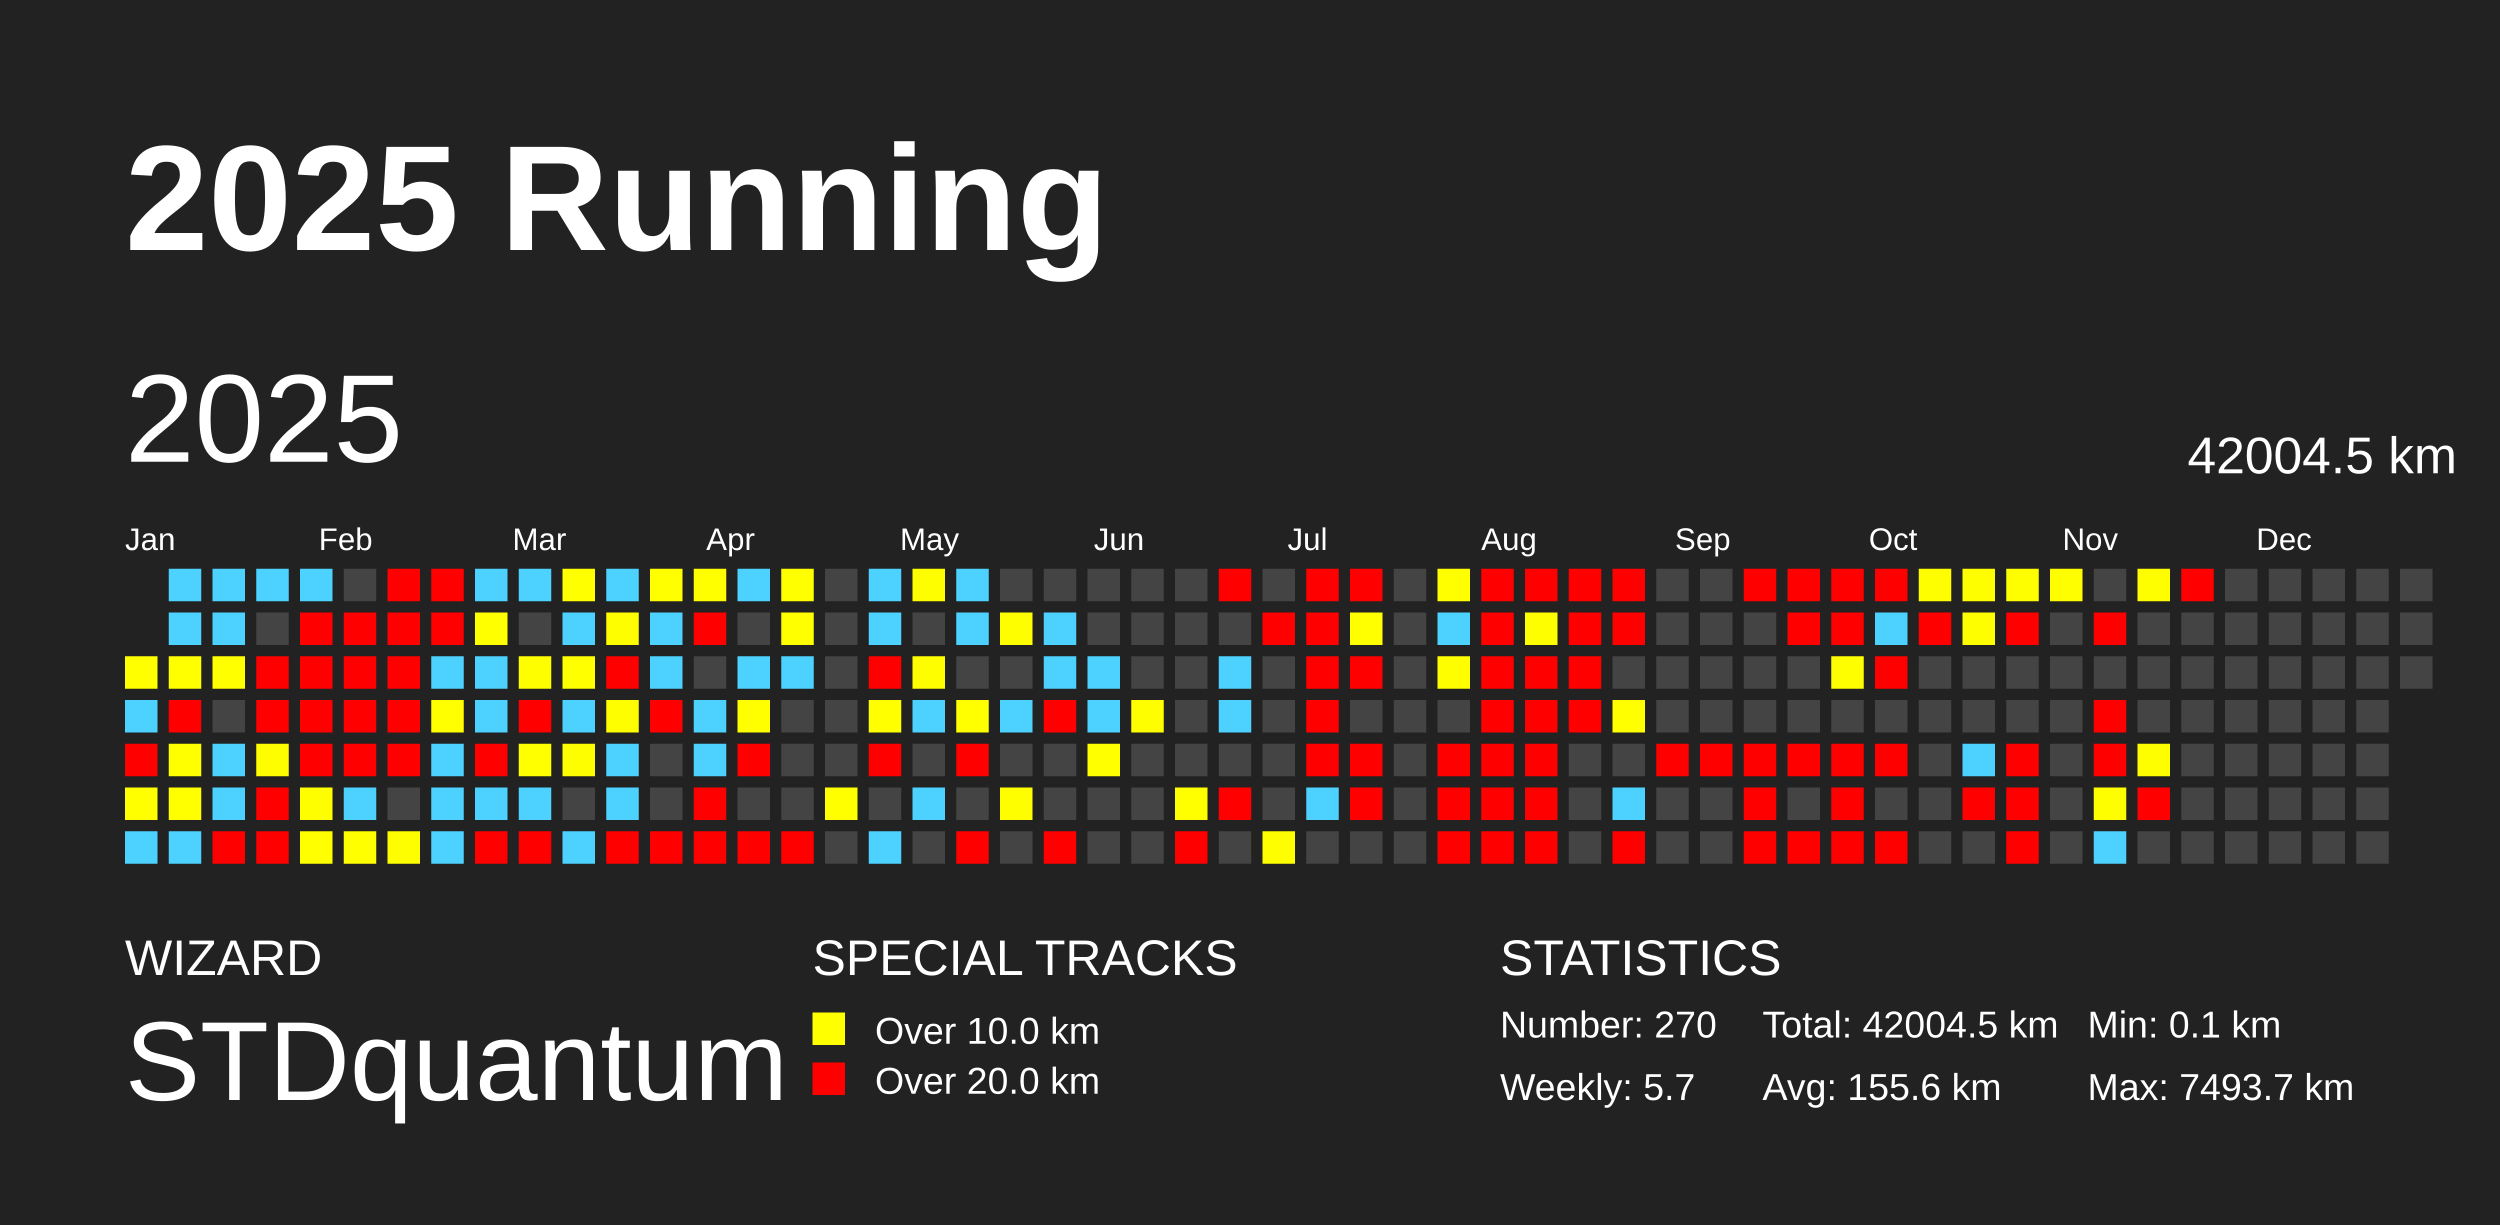
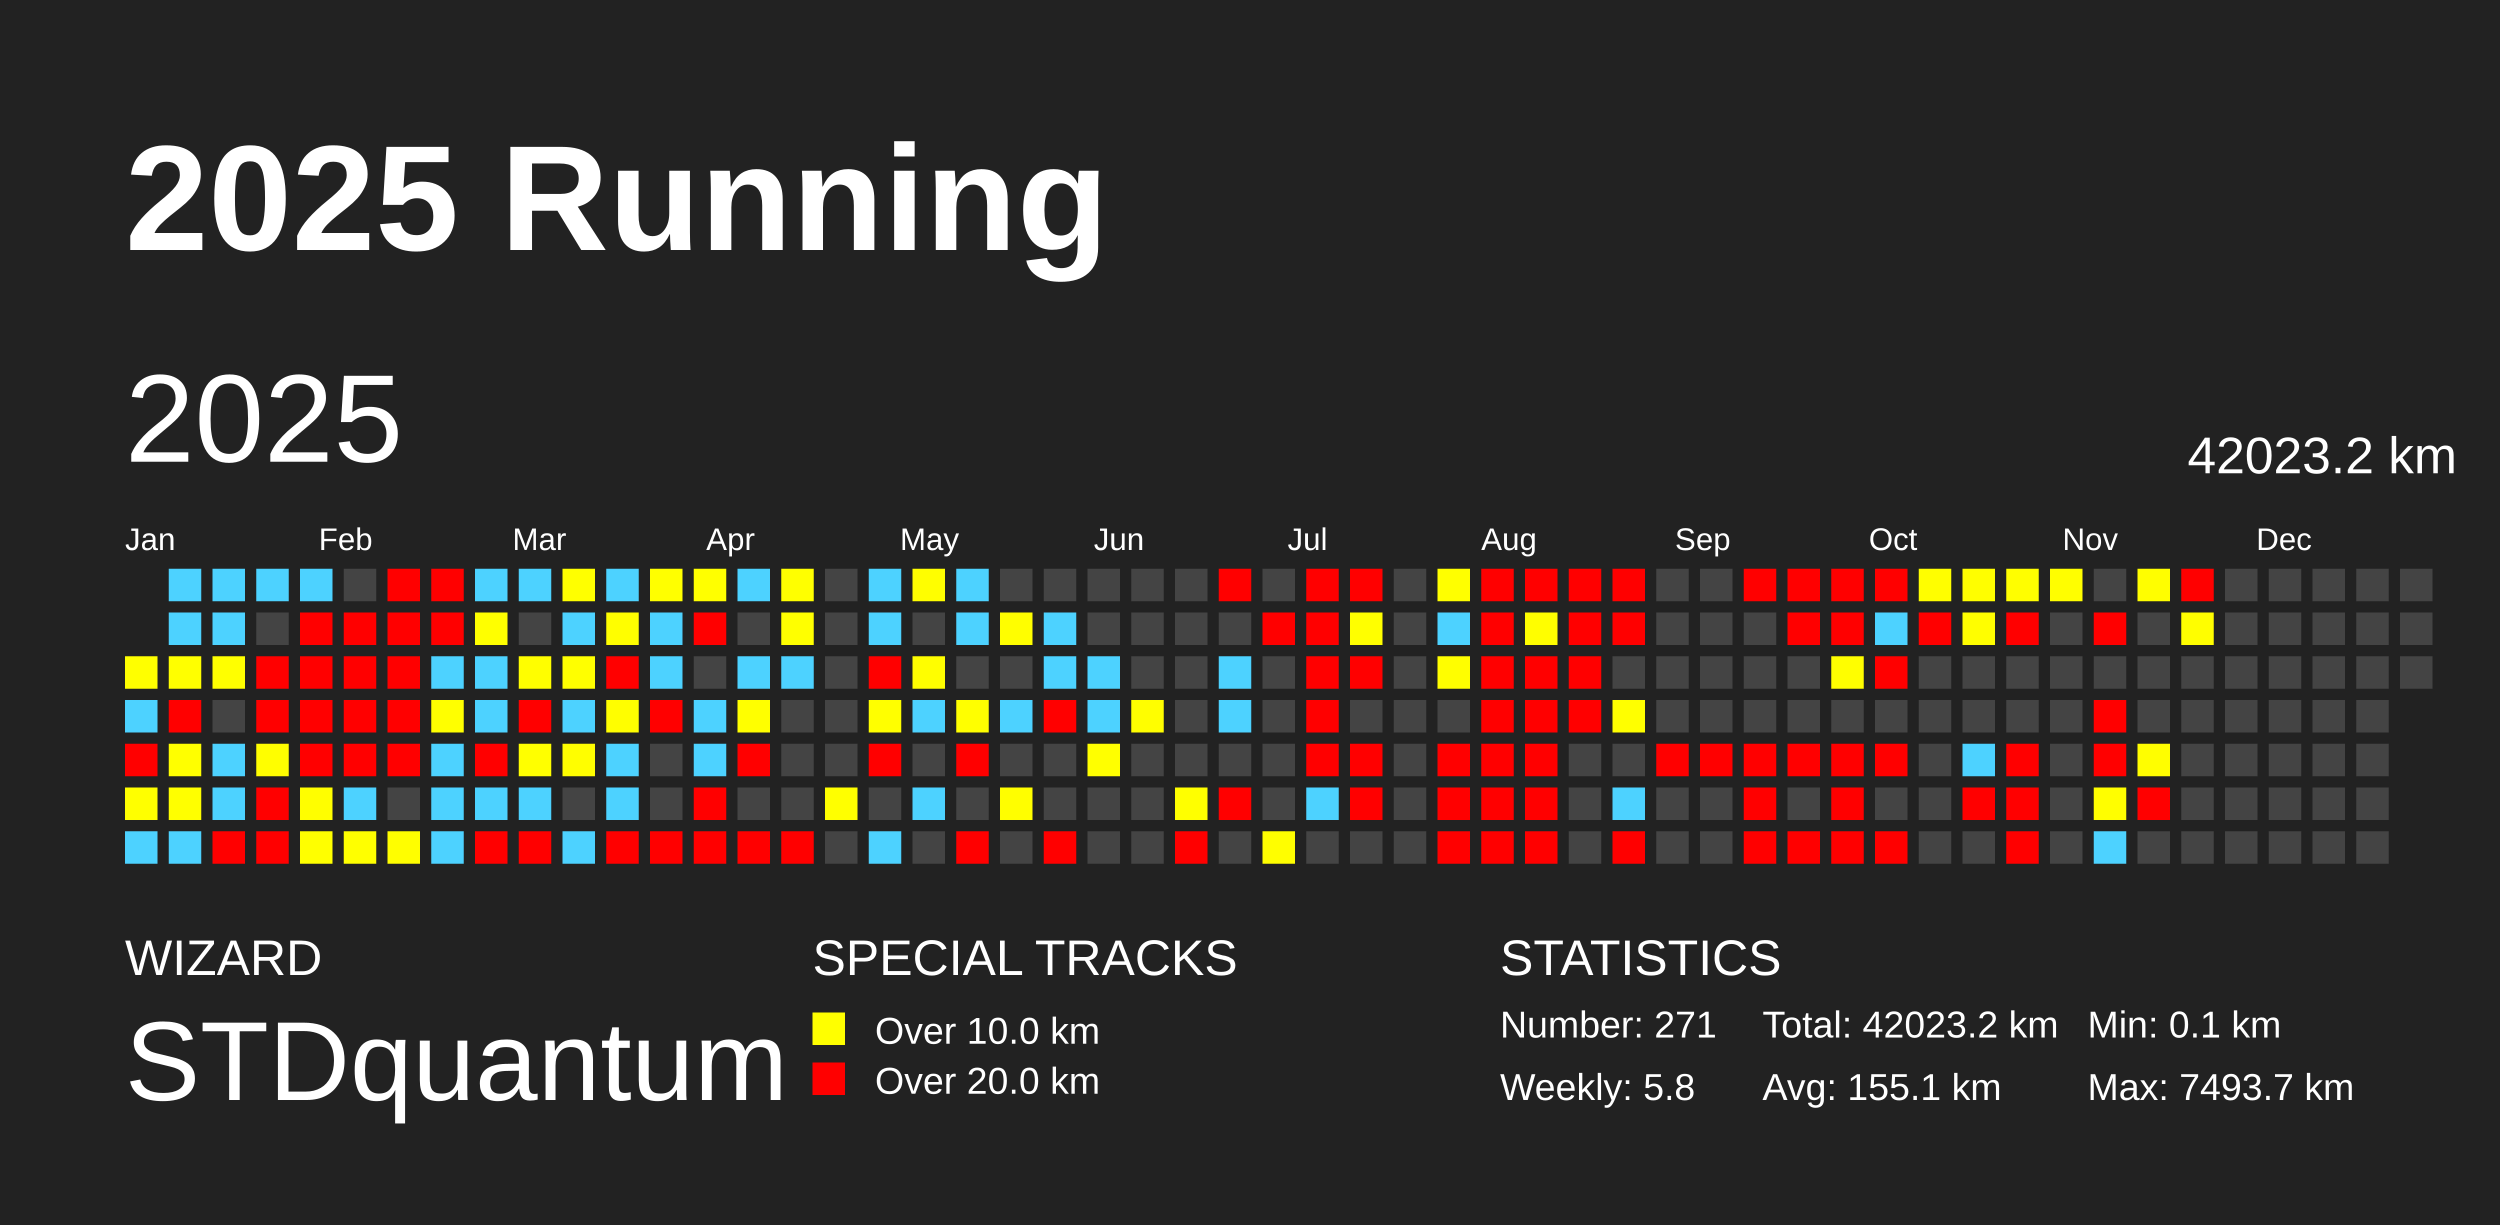
<svg xmlns="http://www.w3.org/2000/svg" baseProfile="full" height="98mm" version="1.1" viewBox="0,0,200,98" width="200mm">
  <defs />
  <rect fill="#222222" height="98" width="200" x="0" y="0" />
  <text fill="#FFFFFF" style="font-size:12px; font-family:Arial; font-weight:bold;" x="10" y="20">2025 Running</text>
  <text fill="#FFFFFF" style="font-size:4px; font-family:Arial" x="10" y="78">WIZARD</text>
  <text fill="#FFFFFF" style="font-size:9px; font-family:Arial" x="10" y="88">STDquantum</text>
  <text fill="#FFFFFF" style="font-size:4px; font-family:Arial" x="65" y="78">SPECIAL TRACKS</text>
  <rect fill="yellow" height="2.6" width="2.6" x="65" y="81" />
  <text fill="#FFFFFF" style="font-size:3px; font-family:Arial" x="70" y="83.5">Over 10.0 km</text>
  <rect fill="red" height="2.6" width="2.6" x="65" y="85" />
  <text fill="#FFFFFF" style="font-size:3px; font-family:Arial" x="70" y="87.5">Over 20.0 km</text>
  <text fill="#FFFFFF" style="font-size:4px; font-family:Arial" x="120" y="78">STATISTICS</text>
-   <text fill="#FFFFFF" style="font-size:3px; font-family:Arial" x="120" y="83">Number: 270</text>
-   <text fill="#FFFFFF" style="font-size:3px; font-family:Arial" x="120" y="88">Weekly: 5.7</text>
-   <text fill="#FFFFFF" style="font-size:3px; font-family:Arial" x="141" y="83">Total: 42004.5 km</text>
-   <text fill="#FFFFFF" style="font-size:3px; font-family:Arial" x="141" y="88">Avg: 155.6 km</text>
+   <text fill="#FFFFFF" style="font-size:3px; font-family:Arial" x="120" y="83">Number: 271</text>
+   <text fill="#FFFFFF" style="font-size:3px; font-family:Arial" x="120" y="88">Weekly: 5.8</text>
+   <text fill="#FFFFFF" style="font-size:3px; font-family:Arial" x="141" y="83">Total: 42023.2 km</text>
+   <text fill="#FFFFFF" style="font-size:3px; font-family:Arial" x="141" y="88">Avg: 155.1 km</text>
  <text fill="#FFFFFF" style="font-size:3px; font-family:Arial" x="167" y="83">Min: 0.1 km</text>
  <text fill="#FFFFFF" style="font-size:3px; font-family:Arial" x="167" y="88">Max: 7493.7 km</text>
  <text dominant-baseline="hanging" fill="#FFFFFF" style="font-size:10.0px; font-family:Arial;" x="10" y="30">2025</text>
-   <text dominant-baseline="hanging" fill="#FFFFFF" style="font-size:4.125px; font-family:Arial;" x="175" y="35">42004.5 km</text>
+   <text dominant-baseline="hanging" fill="#FFFFFF" style="font-size:4.125px; font-family:Arial;" x="175" y="35">42023.2 km</text>
  <text fill="#FFFFFF" style="font-size:2.5px; font-family:Arial" x="10.0" y="44">Jan</text>
  <text fill="#FFFFFF" style="font-size:2.5px; font-family:Arial" x="25.5" y="44">Feb</text>
  <text fill="#FFFFFF" style="font-size:2.5px; font-family:Arial" x="41.0" y="44">Mar</text>
  <text fill="#FFFFFF" style="font-size:2.5px; font-family:Arial" x="56.5" y="44">Apr</text>
  <text fill="#FFFFFF" style="font-size:2.5px; font-family:Arial" x="72.0" y="44">May</text>
  <text fill="#FFFFFF" style="font-size:2.5px; font-family:Arial" x="87.5" y="44">Jun</text>
  <text fill="#FFFFFF" style="font-size:2.5px; font-family:Arial" x="103.0" y="44">Jul</text>
  <text fill="#FFFFFF" style="font-size:2.5px; font-family:Arial" x="118.5" y="44">Aug</text>
  <text fill="#FFFFFF" style="font-size:2.5px; font-family:Arial" x="134.0" y="44">Sep</text>
  <text fill="#FFFFFF" style="font-size:2.5px; font-family:Arial" x="149.5" y="44">Oct</text>
  <text fill="#FFFFFF" style="font-size:2.5px; font-family:Arial" x="165.0" y="44">Nov</text>
  <text fill="#FFFFFF" style="font-size:2.5px; font-family:Arial" x="180.5" y="44">Dec</text>
  <rect fill="#ffff00" height="2.6" width="2.6" x="10.0" y="52.5" />
  <rect fill="#4dd2ff" height="2.6" width="2.6" x="10.0" y="56.0" />
  <rect fill="red" height="2.6" width="2.6" x="10.0" y="59.5" />
  <rect fill="#ffff00" height="2.6" width="2.6" x="10.0" y="63.0" />
  <rect fill="#4dd2ff" height="2.6" width="2.6" x="10.0" y="66.5" />
  <rect fill="#4dd2ff" height="2.6" width="2.6" x="13.5" y="45.5" />
  <rect fill="#4dd2ff" height="2.6" width="2.6" x="13.5" y="49.0" />
  <rect fill="#ffff00" height="2.6" width="2.6" x="13.5" y="52.5" />
  <rect fill="red" height="2.6" width="2.6" x="13.5" y="56.0" />
  <rect fill="#ffff00" height="2.6" width="2.6" x="13.5" y="59.5" />
  <rect fill="#ffff00" height="2.6" width="2.6" x="13.5" y="63.0" />
  <rect fill="#4dd2ff" height="2.6" width="2.6" x="13.5" y="66.5" />
  <rect fill="#4dd2ff" height="2.6" width="2.6" x="17.0" y="45.5" />
  <rect fill="#4dd2ff" height="2.6" width="2.6" x="17.0" y="49.0" />
  <rect fill="#ffff00" height="2.6" width="2.6" x="17.0" y="52.5" />
  <rect fill="#444444" height="2.6" width="2.6" x="17.0" y="56.0" />
  <rect fill="#4dd2ff" height="2.6" width="2.6" x="17.0" y="59.5" />
  <rect fill="#4dd2ff" height="2.6" width="2.6" x="17.0" y="63.0" />
  <rect fill="red" height="2.6" width="2.6" x="17.0" y="66.5" />
  <rect fill="#4dd2ff" height="2.6" width="2.6" x="20.5" y="45.5" />
  <rect fill="#444444" height="2.6" width="2.6" x="20.5" y="49.0" />
  <rect fill="red" height="2.6" width="2.6" x="20.5" y="52.5" />
  <rect fill="red" height="2.6" width="2.6" x="20.5" y="56.0" />
  <rect fill="#fffe00" height="2.6" width="2.6" x="20.5" y="59.5" />
  <rect fill="red" height="2.6" width="2.6" x="20.5" y="63.0" />
  <rect fill="red" height="2.6" width="2.6" x="20.5" y="66.5" />
  <rect fill="#4dd2ff" height="2.6" width="2.6" x="24.0" y="45.5" />
  <rect fill="red" height="2.6" width="2.6" x="24.0" y="49.0" />
  <rect fill="red" height="2.6" width="2.6" x="24.0" y="52.5" />
  <rect fill="red" height="2.6" width="2.6" x="24.0" y="56.0" />
  <rect fill="red" height="2.6" width="2.6" x="24.0" y="59.5" />
  <rect fill="#fffe00" height="2.6" width="2.6" x="24.0" y="63.0" />
  <rect fill="#ffff00" height="2.6" width="2.6" x="24.0" y="66.5" />
  <rect fill="#444444" height="2.6" width="2.6" x="27.5" y="45.5" />
  <rect fill="red" height="2.6" width="2.6" x="27.5" y="49.0" />
  <rect fill="red" height="2.6" width="2.6" x="27.5" y="52.5" />
  <rect fill="red" height="2.6" width="2.6" x="27.5" y="56.0" />
  <rect fill="red" height="2.6" width="2.6" x="27.5" y="59.5" />
  <rect fill="#4dd2ff" height="2.6" width="2.6" x="27.5" y="63.0" />
  <rect fill="#ffff00" height="2.6" width="2.6" x="27.5" y="66.5" />
  <rect fill="red" height="2.6" width="2.6" x="31.0" y="45.5" />
  <rect fill="red" height="2.6" width="2.6" x="31.0" y="49.0" />
  <rect fill="red" height="2.6" width="2.6" x="31.0" y="52.5" />
  <rect fill="red" height="2.6" width="2.6" x="31.0" y="56.0" />
  <rect fill="red" height="2.6" width="2.6" x="31.0" y="59.5" />
  <rect fill="#444444" height="2.6" width="2.6" x="31.0" y="63.0" />
  <rect fill="#fffe00" height="2.6" width="2.6" x="31.0" y="66.5" />
  <rect fill="red" height="2.6" width="2.6" x="34.5" y="45.5" />
  <rect fill="red" height="2.6" width="2.6" x="34.5" y="49.0" />
  <rect fill="#4dd2ff" height="2.6" width="2.6" x="34.5" y="52.5" />
  <rect fill="#ffff00" height="2.6" width="2.6" x="34.5" y="56.0" />
  <rect fill="#4dd2ff" height="2.6" width="2.6" x="34.5" y="59.5" />
  <rect fill="#4dd2ff" height="2.6" width="2.6" x="34.5" y="63.0" />
  <rect fill="#4dd2ff" height="2.6" width="2.6" x="34.5" y="66.5" />
  <rect fill="#4dd2ff" height="2.6" width="2.6" x="38.0" y="45.5" />
  <rect fill="#ffff00" height="2.6" width="2.6" x="38.0" y="49.0" />
  <rect fill="#4dd2ff" height="2.6" width="2.6" x="38.0" y="52.5" />
  <rect fill="#4dd2ff" height="2.6" width="2.6" x="38.0" y="56.0" />
  <rect fill="red" height="2.6" width="2.6" x="38.0" y="59.5" />
  <rect fill="#4dd2ff" height="2.6" width="2.6" x="38.0" y="63.0" />
  <rect fill="red" height="2.6" width="2.6" x="38.0" y="66.5" />
  <rect fill="#4dd2ff" height="2.6" width="2.6" x="41.5" y="45.5" />
  <rect fill="#444444" height="2.6" width="2.6" x="41.5" y="49.0" />
  <rect fill="#fffe00" height="2.6" width="2.6" x="41.5" y="52.5" />
  <rect fill="red" height="2.6" width="2.6" x="41.5" y="56.0" />
  <rect fill="#ffff00" height="2.6" width="2.6" x="41.5" y="59.5" />
  <rect fill="#4dd2ff" height="2.6" width="2.6" x="41.5" y="63.0" />
  <rect fill="red" height="2.6" width="2.6" x="41.5" y="66.5" />
  <rect fill="#ffff00" height="2.6" width="2.6" x="45.0" y="45.5" />
  <rect fill="#4dd2ff" height="2.6" width="2.6" x="45.0" y="49.0" />
  <rect fill="#ffff00" height="2.6" width="2.6" x="45.0" y="52.5" />
  <rect fill="#4dd2ff" height="2.6" width="2.6" x="45.0" y="56.0" />
  <rect fill="#fffe00" height="2.6" width="2.6" x="45.0" y="59.5" />
  <rect fill="#444444" height="2.6" width="2.6" x="45.0" y="63.0" />
  <rect fill="#4dd2ff" height="2.6" width="2.6" x="45.0" y="66.5" />
  <rect fill="#4dd2ff" height="2.6" width="2.6" x="48.5" y="45.5" />
  <rect fill="#fffe00" height="2.6" width="2.6" x="48.5" y="49.0" />
  <rect fill="red" height="2.6" width="2.6" x="48.5" y="52.5" />
  <rect fill="#fffe00" height="2.6" width="2.6" x="48.5" y="56.0" />
  <rect fill="#4dd2ff" height="2.6" width="2.6" x="48.5" y="59.5" />
  <rect fill="#4dd2ff" height="2.6" width="2.6" x="48.5" y="63.0" />
  <rect fill="red" height="2.6" width="2.6" x="48.5" y="66.5" />
  <rect fill="#ffff00" height="2.6" width="2.6" x="52.0" y="45.5" />
  <rect fill="#4dd2ff" height="2.6" width="2.6" x="52.0" y="49.0" />
  <rect fill="#4dd2ff" height="2.6" width="2.6" x="52.0" y="52.5" />
  <rect fill="red" height="2.6" width="2.6" x="52.0" y="56.0" />
  <rect fill="#444444" height="2.6" width="2.6" x="52.0" y="59.5" />
  <rect fill="#444444" height="2.6" width="2.6" x="52.0" y="63.0" />
  <rect fill="red" height="2.6" width="2.6" x="52.0" y="66.5" />
  <rect fill="#ffff00" height="2.6" width="2.6" x="55.5" y="45.5" />
  <rect fill="red" height="2.6" width="2.6" x="55.5" y="49.0" />
  <rect fill="#444444" height="2.6" width="2.6" x="55.5" y="52.5" />
  <rect fill="#4dd2ff" height="2.6" width="2.6" x="55.5" y="56.0" />
  <rect fill="#4dd2ff" height="2.6" width="2.6" x="55.5" y="59.5" />
  <rect fill="red" height="2.6" width="2.6" x="55.5" y="63.0" />
  <rect fill="red" height="2.6" width="2.6" x="55.5" y="66.5" />
  <rect fill="#4dd2ff" height="2.6" width="2.6" x="59.0" y="45.5" />
  <rect fill="#444444" height="2.6" width="2.6" x="59.0" y="49.0" />
  <rect fill="#4dd2ff" height="2.6" width="2.6" x="59.0" y="52.5" />
  <rect fill="#ffff00" height="2.6" width="2.6" x="59.0" y="56.0" />
  <rect fill="red" height="2.6" width="2.6" x="59.0" y="59.5" />
  <rect fill="#444444" height="2.6" width="2.6" x="59.0" y="63.0" />
  <rect fill="red" height="2.6" width="2.6" x="59.0" y="66.5" />
  <rect fill="#ffff00" height="2.6" width="2.6" x="62.5" y="45.5" />
  <rect fill="#ffff00" height="2.6" width="2.6" x="62.5" y="49.0" />
  <rect fill="#4dd2ff" height="2.6" width="2.6" x="62.5" y="52.5" />
  <rect fill="#444444" height="2.6" width="2.6" x="62.5" y="56.0" />
  <rect fill="#444444" height="2.6" width="2.6" x="62.5" y="59.5" />
  <rect fill="#444444" height="2.6" width="2.6" x="62.5" y="63.0" />
  <rect fill="red" height="2.6" width="2.6" x="62.5" y="66.5" />
  <rect fill="#444444" height="2.6" width="2.6" x="66.0" y="45.5" />
  <rect fill="#444444" height="2.6" width="2.6" x="66.0" y="49.0" />
  <rect fill="#444444" height="2.6" width="2.6" x="66.0" y="52.5" />
  <rect fill="#444444" height="2.6" width="2.6" x="66.0" y="56.0" />
  <rect fill="#444444" height="2.6" width="2.6" x="66.0" y="59.5" />
  <rect fill="#ffff00" height="2.6" width="2.6" x="66.0" y="63.0" />
  <rect fill="#444444" height="2.6" width="2.6" x="66.0" y="66.5" />
  <rect fill="#4dd2ff" height="2.6" width="2.6" x="69.5" y="45.5" />
  <rect fill="#4dd2ff" height="2.6" width="2.6" x="69.5" y="49.0" />
  <rect fill="red" height="2.6" width="2.6" x="69.5" y="52.5" />
  <rect fill="#ffff00" height="2.6" width="2.6" x="69.5" y="56.0" />
  <rect fill="red" height="2.6" width="2.6" x="69.5" y="59.5" />
  <rect fill="#444444" height="2.6" width="2.6" x="69.5" y="63.0" />
  <rect fill="#4dd2ff" height="2.6" width="2.6" x="69.5" y="66.5" />
  <rect fill="#fffe00" height="2.6" width="2.6" x="73.0" y="45.5" />
  <rect fill="#444444" height="2.6" width="2.6" x="73.0" y="49.0" />
  <rect fill="#fffe00" height="2.6" width="2.6" x="73.0" y="52.5" />
  <rect fill="#4dd2ff" height="2.6" width="2.6" x="73.0" y="56.0" />
  <rect fill="#444444" height="2.6" width="2.6" x="73.0" y="59.5" />
  <rect fill="#4dd2ff" height="2.6" width="2.6" x="73.0" y="63.0" />
  <rect fill="#444444" height="2.6" width="2.6" x="73.0" y="66.5" />
  <rect fill="#4dd2ff" height="2.6" width="2.6" x="76.5" y="45.5" />
  <rect fill="#4dd2ff" height="2.6" width="2.6" x="76.5" y="49.0" />
  <rect fill="#444444" height="2.6" width="2.6" x="76.5" y="52.5" />
  <rect fill="#ffff00" height="2.6" width="2.6" x="76.5" y="56.0" />
  <rect fill="red" height="2.6" width="2.6" x="76.5" y="59.5" />
  <rect fill="#444444" height="2.6" width="2.6" x="76.5" y="63.0" />
  <rect fill="red" height="2.6" width="2.6" x="76.5" y="66.5" />
  <rect fill="#444444" height="2.6" width="2.6" x="80.0" y="45.5" />
  <rect fill="#fffe00" height="2.6" width="2.6" x="80.0" y="49.0" />
  <rect fill="#444444" height="2.6" width="2.6" x="80.0" y="52.5" />
  <rect fill="#4dd2ff" height="2.6" width="2.6" x="80.0" y="56.0" />
  <rect fill="#444444" height="2.6" width="2.6" x="80.0" y="59.5" />
  <rect fill="#fffe00" height="2.6" width="2.6" x="80.0" y="63.0" />
  <rect fill="#444444" height="2.6" width="2.6" x="80.0" y="66.5" />
  <rect fill="#444444" height="2.6" width="2.6" x="83.5" y="45.5" />
  <rect fill="#4dd2ff" height="2.6" width="2.6" x="83.5" y="49.0" />
  <rect fill="#4dd2ff" height="2.6" width="2.6" x="83.5" y="52.5" />
  <rect fill="red" height="2.6" width="2.6" x="83.5" y="56.0" />
  <rect fill="#444444" height="2.6" width="2.6" x="83.5" y="59.5" />
  <rect fill="#444444" height="2.6" width="2.6" x="83.5" y="63.0" />
  <rect fill="red" height="2.6" width="2.6" x="83.5" y="66.5" />
  <rect fill="#444444" height="2.6" width="2.6" x="87.0" y="45.5" />
  <rect fill="#444444" height="2.6" width="2.6" x="87.0" y="49.0" />
  <rect fill="#4dd2ff" height="2.6" width="2.6" x="87.0" y="52.5" />
  <rect fill="#4dd2ff" height="2.6" width="2.6" x="87.0" y="56.0" />
  <rect fill="#ffff00" height="2.6" width="2.6" x="87.0" y="59.5" />
  <rect fill="#444444" height="2.6" width="2.6" x="87.0" y="63.0" />
  <rect fill="#444444" height="2.6" width="2.6" x="87.0" y="66.5" />
  <rect fill="#444444" height="2.6" width="2.6" x="90.5" y="45.5" />
  <rect fill="#444444" height="2.6" width="2.6" x="90.5" y="49.0" />
  <rect fill="#444444" height="2.6" width="2.6" x="90.5" y="52.5" />
  <rect fill="#fffe00" height="2.6" width="2.6" x="90.5" y="56.0" />
  <rect fill="#444444" height="2.6" width="2.6" x="90.5" y="59.5" />
  <rect fill="#444444" height="2.6" width="2.6" x="90.5" y="63.0" />
  <rect fill="#444444" height="2.6" width="2.6" x="90.5" y="66.5" />
  <rect fill="#444444" height="2.6" width="2.6" x="94.0" y="45.5" />
  <rect fill="#444444" height="2.6" width="2.6" x="94.0" y="49.0" />
  <rect fill="#444444" height="2.6" width="2.6" x="94.0" y="52.5" />
  <rect fill="#444444" height="2.6" width="2.6" x="94.0" y="56.0" />
  <rect fill="#444444" height="2.6" width="2.6" x="94.0" y="59.5" />
  <rect fill="#ffff00" height="2.6" width="2.6" x="94.0" y="63.0" />
  <rect fill="red" height="2.6" width="2.6" x="94.0" y="66.5" />
  <rect fill="red" height="2.6" width="2.6" x="97.5" y="45.5" />
  <rect fill="#444444" height="2.6" width="2.6" x="97.5" y="49.0" />
  <rect fill="#4dd2ff" height="2.6" width="2.6" x="97.5" y="52.5" />
  <rect fill="#4dd2ff" height="2.6" width="2.6" x="97.5" y="56.0" />
  <rect fill="#444444" height="2.6" width="2.6" x="97.5" y="59.5" />
  <rect fill="red" height="2.6" width="2.6" x="97.5" y="63.0" />
  <rect fill="#444444" height="2.6" width="2.6" x="97.5" y="66.5" />
  <rect fill="#444444" height="2.6" width="2.6" x="101.0" y="45.5" />
  <rect fill="red" height="2.6" width="2.6" x="101.0" y="49.0" />
  <rect fill="#444444" height="2.6" width="2.6" x="101.0" y="52.5" />
  <rect fill="#444444" height="2.6" width="2.6" x="101.0" y="56.0" />
  <rect fill="#444444" height="2.6" width="2.6" x="101.0" y="59.5" />
  <rect fill="#444444" height="2.6" width="2.6" x="101.0" y="63.0" />
  <rect fill="#fffe00" height="2.6" width="2.6" x="101.0" y="66.5" />
  <rect fill="red" height="2.6" width="2.6" x="104.5" y="45.5" />
  <rect fill="red" height="2.6" width="2.6" x="104.5" y="49.0" />
  <rect fill="red" height="2.6" width="2.6" x="104.5" y="52.5" />
  <rect fill="red" height="2.6" width="2.6" x="104.5" y="56.0" />
  <rect fill="red" height="2.6" width="2.6" x="104.5" y="59.5" />
  <rect fill="#4dd2ff" height="2.6" width="2.6" x="104.5" y="63.0" />
  <rect fill="#444444" height="2.6" width="2.6" x="104.5" y="66.5" />
  <rect fill="red" height="2.6" width="2.6" x="108.0" y="45.5" />
  <rect fill="#ffff00" height="2.6" width="2.6" x="108.0" y="49.0" />
  <rect fill="red" height="2.6" width="2.6" x="108.0" y="52.5" />
  <rect fill="#444444" height="2.6" width="2.6" x="108.0" y="56.0" />
  <rect fill="red" height="2.6" width="2.6" x="108.0" y="59.5" />
  <rect fill="red" height="2.6" width="2.6" x="108.0" y="63.0" />
  <rect fill="#444444" height="2.6" width="2.6" x="108.0" y="66.5" />
  <rect fill="#444444" height="2.6" width="2.6" x="111.5" y="45.5" />
  <rect fill="#444444" height="2.6" width="2.6" x="111.5" y="49.0" />
  <rect fill="#444444" height="2.6" width="2.6" x="111.5" y="52.5" />
  <rect fill="#444444" height="2.6" width="2.6" x="111.5" y="56.0" />
  <rect fill="#444444" height="2.6" width="2.6" x="111.5" y="59.5" />
  <rect fill="#444444" height="2.6" width="2.6" x="111.5" y="63.0" />
  <rect fill="#444444" height="2.6" width="2.6" x="111.5" y="66.5" />
  <rect fill="#ffff00" height="2.6" width="2.6" x="115.0" y="45.5" />
  <rect fill="#4dd2ff" height="2.6" width="2.6" x="115.0" y="49.0" />
  <rect fill="#fffe00" height="2.6" width="2.6" x="115.0" y="52.5" />
  <rect fill="#444444" height="2.6" width="2.6" x="115.0" y="56.0" />
  <rect fill="red" height="2.6" width="2.6" x="115.0" y="59.5" />
  <rect fill="red" height="2.6" width="2.6" x="115.0" y="63.0" />
  <rect fill="red" height="2.6" width="2.6" x="115.0" y="66.5" />
  <rect fill="red" height="2.6" width="2.6" x="118.5" y="45.5" />
  <rect fill="red" height="2.6" width="2.6" x="118.5" y="49.0" />
  <rect fill="red" height="2.6" width="2.6" x="118.5" y="52.5" />
  <rect fill="red" height="2.6" width="2.6" x="118.5" y="56.0" />
  <rect fill="red" height="2.6" width="2.6" x="118.5" y="59.5" />
  <rect fill="red" height="2.6" width="2.6" x="118.5" y="63.0" />
  <rect fill="red" height="2.6" width="2.6" x="118.5" y="66.5" />
  <rect fill="red" height="2.6" width="2.6" x="122.0" y="45.5" />
  <rect fill="#fffe00" height="2.6" width="2.6" x="122.0" y="49.0" />
  <rect fill="red" height="2.6" width="2.6" x="122.0" y="52.5" />
  <rect fill="red" height="2.6" width="2.6" x="122.0" y="56.0" />
  <rect fill="red" height="2.6" width="2.6" x="122.0" y="59.5" />
  <rect fill="red" height="2.6" width="2.6" x="122.0" y="63.0" />
  <rect fill="red" height="2.6" width="2.6" x="122.0" y="66.5" />
  <rect fill="red" height="2.6" width="2.6" x="125.5" y="45.5" />
  <rect fill="red" height="2.6" width="2.6" x="125.5" y="49.0" />
  <rect fill="red" height="2.6" width="2.6" x="125.5" y="52.5" />
  <rect fill="red" height="2.6" width="2.6" x="125.5" y="56.0" />
  <rect fill="#444444" height="2.6" width="2.6" x="125.5" y="59.5" />
  <rect fill="#444444" height="2.6" width="2.6" x="125.5" y="63.0" />
  <rect fill="#444444" height="2.6" width="2.6" x="125.5" y="66.5" />
  <rect fill="red" height="2.6" width="2.6" x="129.0" y="45.5" />
  <rect fill="red" height="2.6" width="2.6" x="129.0" y="49.0" />
  <rect fill="#444444" height="2.6" width="2.6" x="129.0" y="52.5" />
  <rect fill="#ffff00" height="2.6" width="2.6" x="129.0" y="56.0" />
  <rect fill="#444444" height="2.6" width="2.6" x="129.0" y="59.5" />
  <rect fill="#4dd2ff" height="2.6" width="2.6" x="129.0" y="63.0" />
  <rect fill="red" height="2.6" width="2.6" x="129.0" y="66.5" />
  <rect fill="#444444" height="2.6" width="2.6" x="132.5" y="45.5" />
  <rect fill="#444444" height="2.6" width="2.6" x="132.5" y="49.0" />
  <rect fill="#444444" height="2.6" width="2.6" x="132.5" y="52.5" />
  <rect fill="#444444" height="2.6" width="2.6" x="132.5" y="56.0" />
  <rect fill="red" height="2.6" width="2.6" x="132.5" y="59.5" />
  <rect fill="#444444" height="2.6" width="2.6" x="132.5" y="63.0" />
  <rect fill="#444444" height="2.6" width="2.6" x="132.5" y="66.5" />
  <rect fill="#444444" height="2.6" width="2.6" x="136.0" y="45.5" />
  <rect fill="#444444" height="2.6" width="2.6" x="136.0" y="49.0" />
  <rect fill="#444444" height="2.6" width="2.6" x="136.0" y="52.5" />
  <rect fill="#444444" height="2.6" width="2.6" x="136.0" y="56.0" />
  <rect fill="red" height="2.6" width="2.6" x="136.0" y="59.5" />
  <rect fill="#444444" height="2.6" width="2.6" x="136.0" y="63.0" />
  <rect fill="#444444" height="2.6" width="2.6" x="136.0" y="66.5" />
  <rect fill="red" height="2.6" width="2.6" x="139.5" y="45.5" />
  <rect fill="#444444" height="2.6" width="2.6" x="139.5" y="49.0" />
  <rect fill="#444444" height="2.6" width="2.6" x="139.5" y="52.5" />
  <rect fill="#444444" height="2.6" width="2.6" x="139.5" y="56.0" />
  <rect fill="red" height="2.6" width="2.6" x="139.5" y="59.5" />
  <rect fill="red" height="2.6" width="2.6" x="139.5" y="63.0" />
  <rect fill="red" height="2.6" width="2.6" x="139.5" y="66.5" />
  <rect fill="red" height="2.6" width="2.6" x="143.0" y="45.5" />
  <rect fill="red" height="2.6" width="2.6" x="143.0" y="49.0" />
  <rect fill="#444444" height="2.6" width="2.6" x="143.0" y="52.5" />
  <rect fill="#444444" height="2.6" width="2.6" x="143.0" y="56.0" />
  <rect fill="red" height="2.6" width="2.6" x="143.0" y="59.5" />
  <rect fill="#444444" height="2.6" width="2.6" x="143.0" y="63.0" />
  <rect fill="red" height="2.6" width="2.6" x="143.0" y="66.5" />
  <rect fill="red" height="2.6" width="2.6" x="146.5" y="45.5" />
  <rect fill="red" height="2.6" width="2.6" x="146.5" y="49.0" />
  <rect fill="#fffe00" height="2.6" width="2.6" x="146.5" y="52.5" />
  <rect fill="#444444" height="2.6" width="2.6" x="146.5" y="56.0" />
  <rect fill="red" height="2.6" width="2.6" x="146.5" y="59.5" />
  <rect fill="red" height="2.6" width="2.6" x="146.5" y="63.0" />
  <rect fill="red" height="2.6" width="2.6" x="146.5" y="66.5" />
  <rect fill="red" height="2.6" width="2.6" x="150.0" y="45.5" />
  <rect fill="#4dd2ff" height="2.6" width="2.6" x="150.0" y="49.0" />
  <rect fill="red" height="2.6" width="2.6" x="150.0" y="52.5" />
  <rect fill="#444444" height="2.6" width="2.6" x="150.0" y="56.0" />
  <rect fill="red" height="2.6" width="2.6" x="150.0" y="59.5" />
  <rect fill="#444444" height="2.6" width="2.6" x="150.0" y="63.0" />
  <rect fill="red" height="2.6" width="2.6" x="150.0" y="66.5" />
  <rect fill="#fffe00" height="2.6" width="2.6" x="153.5" y="45.5" />
  <rect fill="red" height="2.6" width="2.6" x="153.5" y="49.0" />
  <rect fill="#444444" height="2.6" width="2.6" x="153.5" y="52.5" />
  <rect fill="#444444" height="2.6" width="2.6" x="153.5" y="56.0" />
  <rect fill="#444444" height="2.6" width="2.6" x="153.5" y="59.5" />
  <rect fill="#444444" height="2.6" width="2.6" x="153.5" y="63.0" />
  <rect fill="#444444" height="2.6" width="2.6" x="153.5" y="66.5" />
  <rect fill="#fffe00" height="2.6" width="2.6" x="157.0" y="45.5" />
  <rect fill="#fffe00" height="2.6" width="2.6" x="157.0" y="49.0" />
  <rect fill="#444444" height="2.6" width="2.6" x="157.0" y="52.5" />
  <rect fill="#444444" height="2.6" width="2.6" x="157.0" y="56.0" />
  <rect fill="#4dd2ff" height="2.6" width="2.6" x="157.0" y="59.5" />
  <rect fill="red" height="2.6" width="2.6" x="157.0" y="63.0" />
  <rect fill="#444444" height="2.6" width="2.6" x="157.0" y="66.5" />
  <rect fill="#fffe00" height="2.6" width="2.6" x="160.5" y="45.5" />
  <rect fill="red" height="2.6" width="2.6" x="160.5" y="49.0" />
  <rect fill="#444444" height="2.6" width="2.6" x="160.5" y="52.5" />
  <rect fill="#444444" height="2.6" width="2.6" x="160.5" y="56.0" />
  <rect fill="red" height="2.6" width="2.6" x="160.5" y="59.5" />
  <rect fill="red" height="2.6" width="2.6" x="160.5" y="63.0" />
  <rect fill="red" height="2.6" width="2.6" x="160.5" y="66.5" />
  <rect fill="#fffe00" height="2.6" width="2.6" x="164.0" y="45.5" />
  <rect fill="#444444" height="2.6" width="2.6" x="164.0" y="49.0" />
  <rect fill="#444444" height="2.6" width="2.6" x="164.0" y="52.5" />
  <rect fill="#444444" height="2.6" width="2.6" x="164.0" y="56.0" />
  <rect fill="#444444" height="2.6" width="2.6" x="164.0" y="59.5" />
  <rect fill="#444444" height="2.6" width="2.6" x="164.0" y="63.0" />
  <rect fill="#444444" height="2.6" width="2.6" x="164.0" y="66.5" />
  <rect fill="#444444" height="2.6" width="2.6" x="167.5" y="45.5" />
  <rect fill="red" height="2.6" width="2.6" x="167.5" y="49.0" />
  <rect fill="#444444" height="2.6" width="2.6" x="167.5" y="52.5" />
  <rect fill="red" height="2.6" width="2.6" x="167.5" y="56.0" />
  <rect fill="red" height="2.6" width="2.6" x="167.5" y="59.5" />
  <rect fill="#fffe00" height="2.6" width="2.6" x="167.5" y="63.0" />
  <rect fill="#4dd2ff" height="2.6" width="2.6" x="167.5" y="66.5" />
  <rect fill="#fffe00" height="2.6" width="2.6" x="171.0" y="45.5" />
  <rect fill="#444444" height="2.6" width="2.6" x="171.0" y="49.0" />
  <rect fill="#444444" height="2.6" width="2.6" x="171.0" y="52.5" />
  <rect fill="#444444" height="2.6" width="2.6" x="171.0" y="56.0" />
  <rect fill="#fffe00" height="2.6" width="2.6" x="171.0" y="59.5" />
  <rect fill="red" height="2.6" width="2.6" x="171.0" y="63.0" />
  <rect fill="#444444" height="2.6" width="2.6" x="171.0" y="66.5" />
  <rect fill="red" height="2.6" width="2.6" x="174.5" y="45.5" />
-   <rect fill="#444444" height="2.6" width="2.6" x="174.5" y="49.0" />
+   <rect fill="#fffe00" height="2.6" width="2.6" x="174.5" y="49.0" />
  <rect fill="#444444" height="2.6" width="2.6" x="174.5" y="52.5" />
  <rect fill="#444444" height="2.6" width="2.6" x="174.5" y="56.0" />
  <rect fill="#444444" height="2.6" width="2.6" x="174.5" y="59.5" />
  <rect fill="#444444" height="2.6" width="2.6" x="174.5" y="63.0" />
  <rect fill="#444444" height="2.6" width="2.6" x="174.5" y="66.5" />
  <rect fill="#444444" height="2.6" width="2.6" x="178.0" y="45.5" />
  <rect fill="#444444" height="2.6" width="2.6" x="178.0" y="49.0" />
  <rect fill="#444444" height="2.6" width="2.6" x="178.0" y="52.5" />
  <rect fill="#444444" height="2.6" width="2.6" x="178.0" y="56.0" />
  <rect fill="#444444" height="2.6" width="2.6" x="178.0" y="59.5" />
  <rect fill="#444444" height="2.6" width="2.6" x="178.0" y="63.0" />
  <rect fill="#444444" height="2.6" width="2.6" x="178.0" y="66.5" />
  <rect fill="#444444" height="2.6" width="2.6" x="181.5" y="45.5" />
  <rect fill="#444444" height="2.6" width="2.6" x="181.5" y="49.0" />
  <rect fill="#444444" height="2.6" width="2.6" x="181.5" y="52.5" />
  <rect fill="#444444" height="2.6" width="2.6" x="181.5" y="56.0" />
  <rect fill="#444444" height="2.6" width="2.6" x="181.5" y="59.5" />
  <rect fill="#444444" height="2.6" width="2.6" x="181.5" y="63.0" />
  <rect fill="#444444" height="2.6" width="2.6" x="181.5" y="66.5" />
  <rect fill="#444444" height="2.6" width="2.6" x="185.0" y="45.5" />
  <rect fill="#444444" height="2.6" width="2.6" x="185.0" y="49.0" />
  <rect fill="#444444" height="2.6" width="2.6" x="185.0" y="52.5" />
  <rect fill="#444444" height="2.6" width="2.6" x="185.0" y="56.0" />
  <rect fill="#444444" height="2.6" width="2.6" x="185.0" y="59.5" />
  <rect fill="#444444" height="2.6" width="2.6" x="185.0" y="63.0" />
  <rect fill="#444444" height="2.6" width="2.6" x="185.0" y="66.5" />
  <rect fill="#444444" height="2.6" width="2.6" x="188.5" y="45.5" />
  <rect fill="#444444" height="2.6" width="2.6" x="188.5" y="49.0" />
  <rect fill="#444444" height="2.6" width="2.6" x="188.5" y="52.5" />
  <rect fill="#444444" height="2.6" width="2.6" x="188.5" y="56.0" />
  <rect fill="#444444" height="2.6" width="2.6" x="188.5" y="59.5" />
  <rect fill="#444444" height="2.6" width="2.6" x="188.5" y="63.0" />
  <rect fill="#444444" height="2.6" width="2.6" x="188.5" y="66.5" />
  <rect fill="#444444" height="2.6" width="2.6" x="192.0" y="45.5" />
  <rect fill="#444444" height="2.6" width="2.6" x="192.0" y="49.0" />
  <rect fill="#444444" height="2.6" width="2.6" x="192.0" y="52.5" />
</svg>
